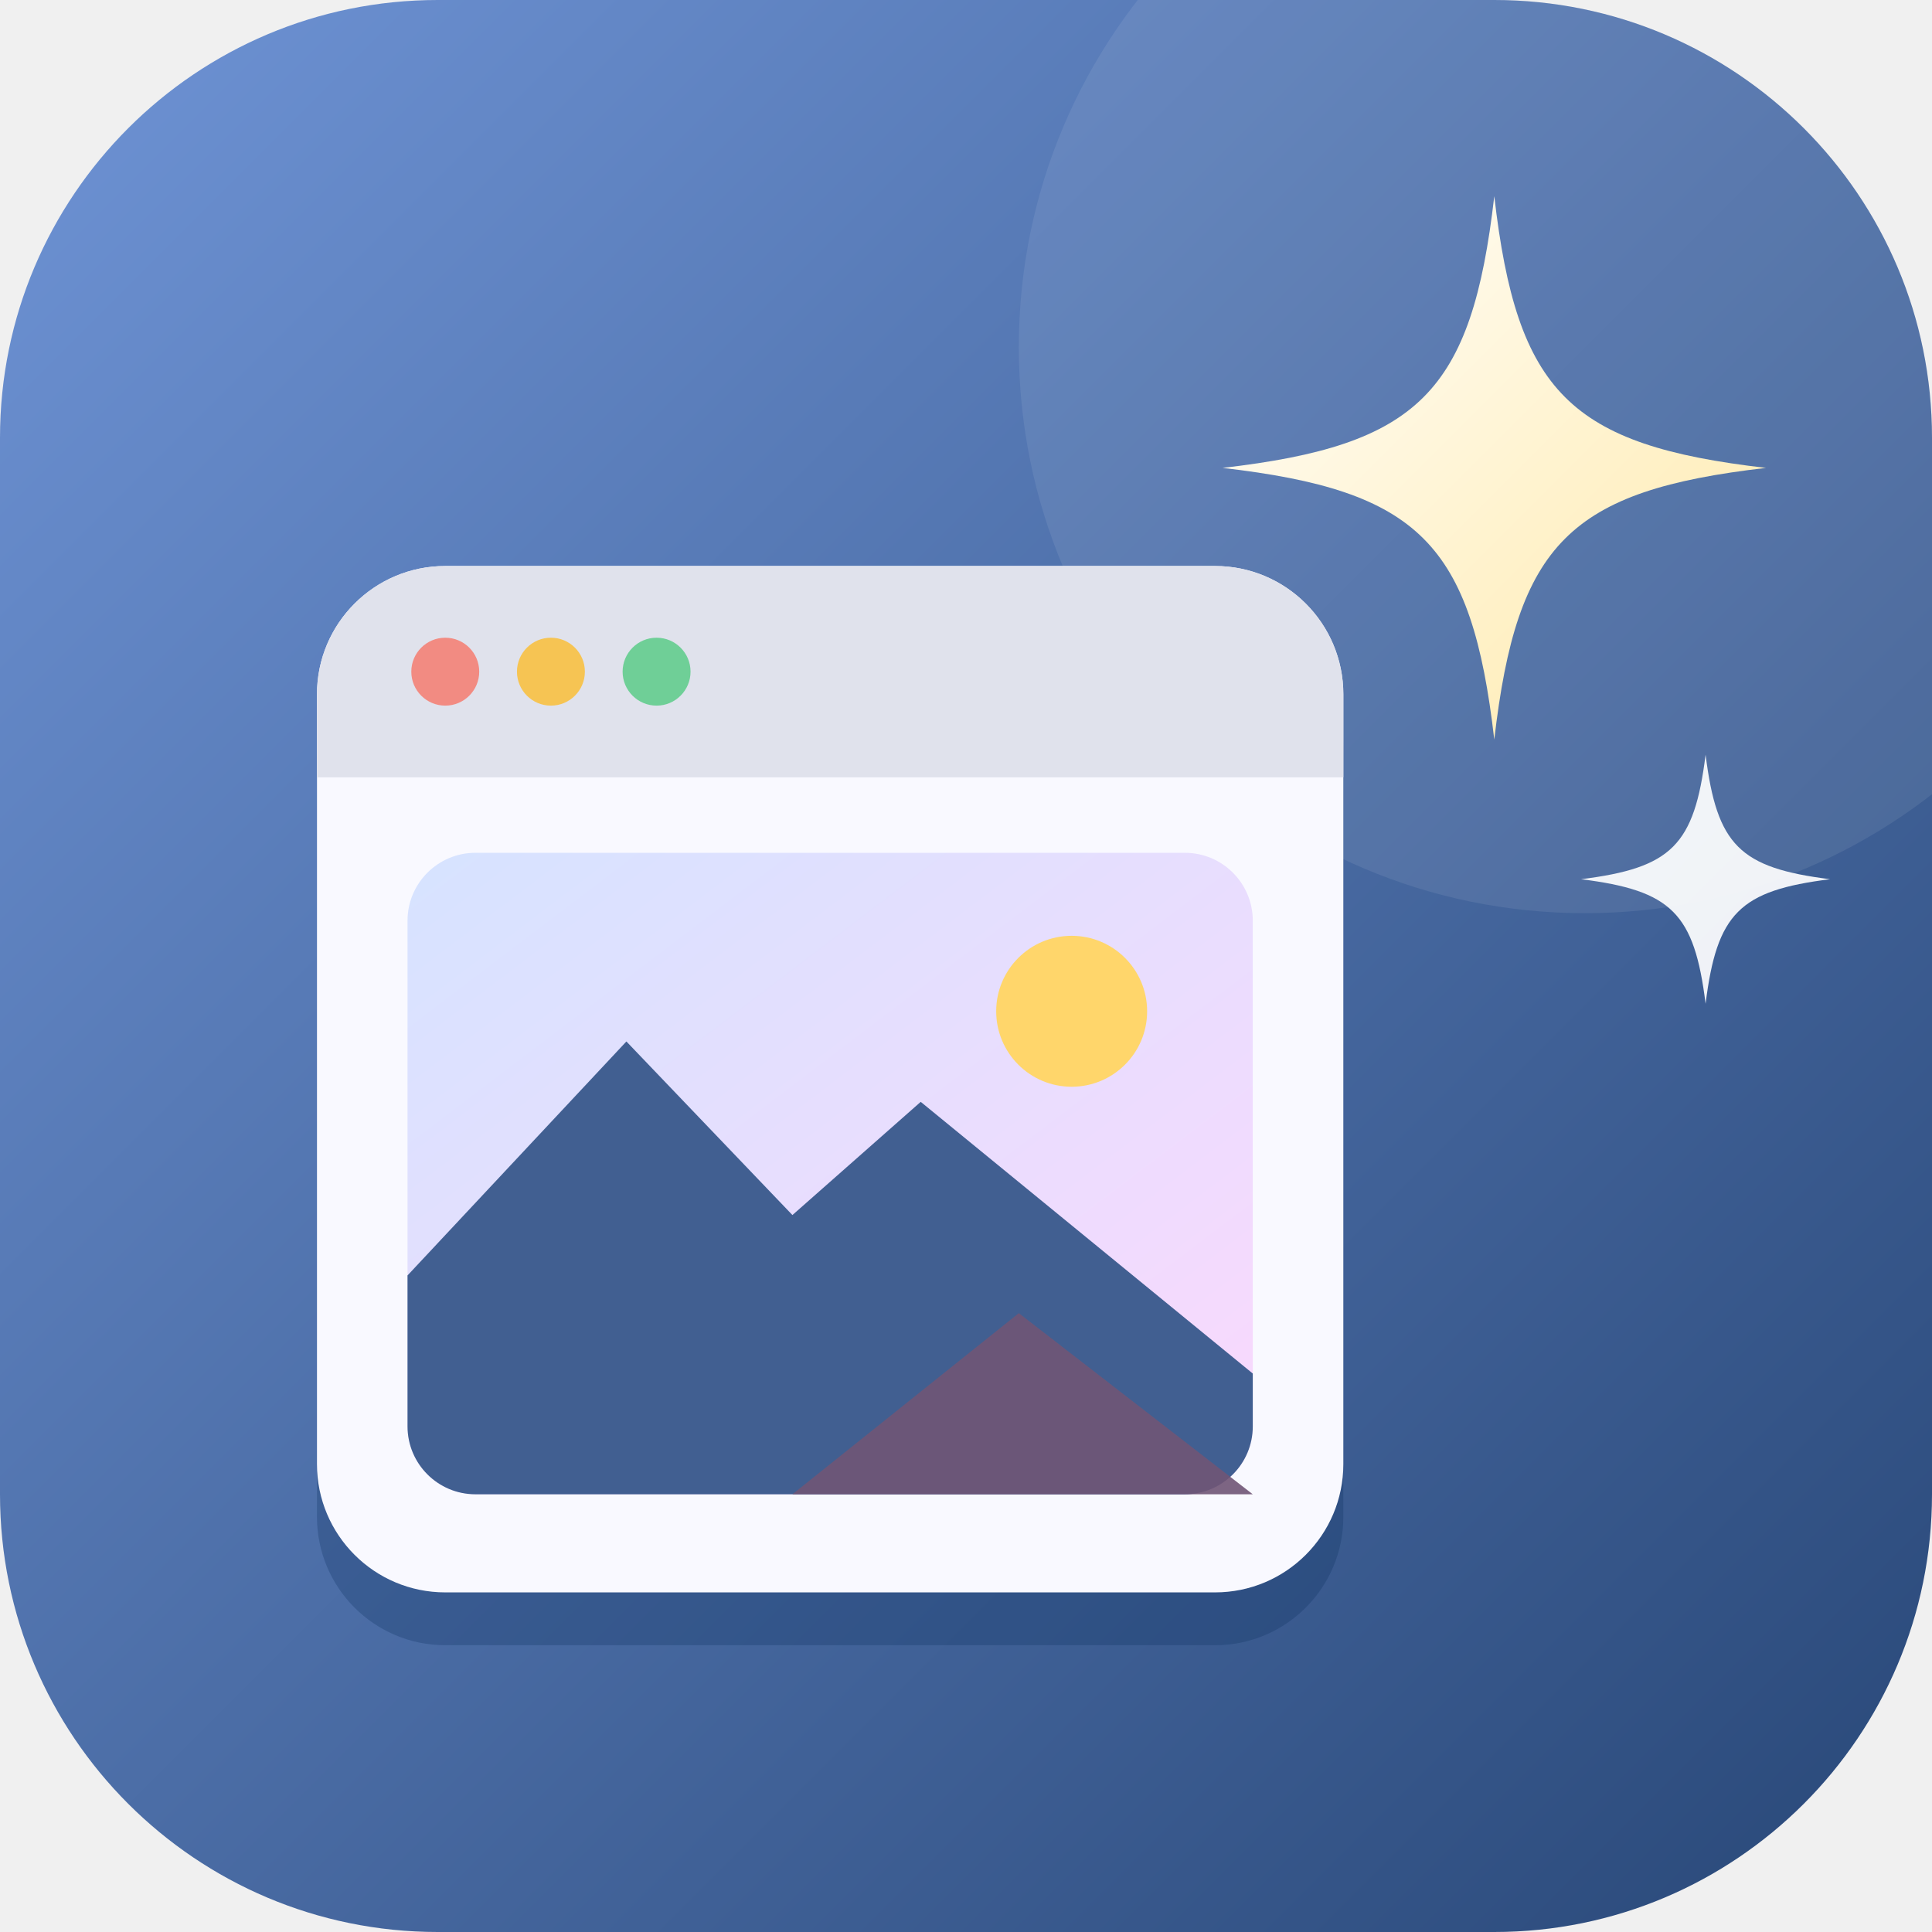
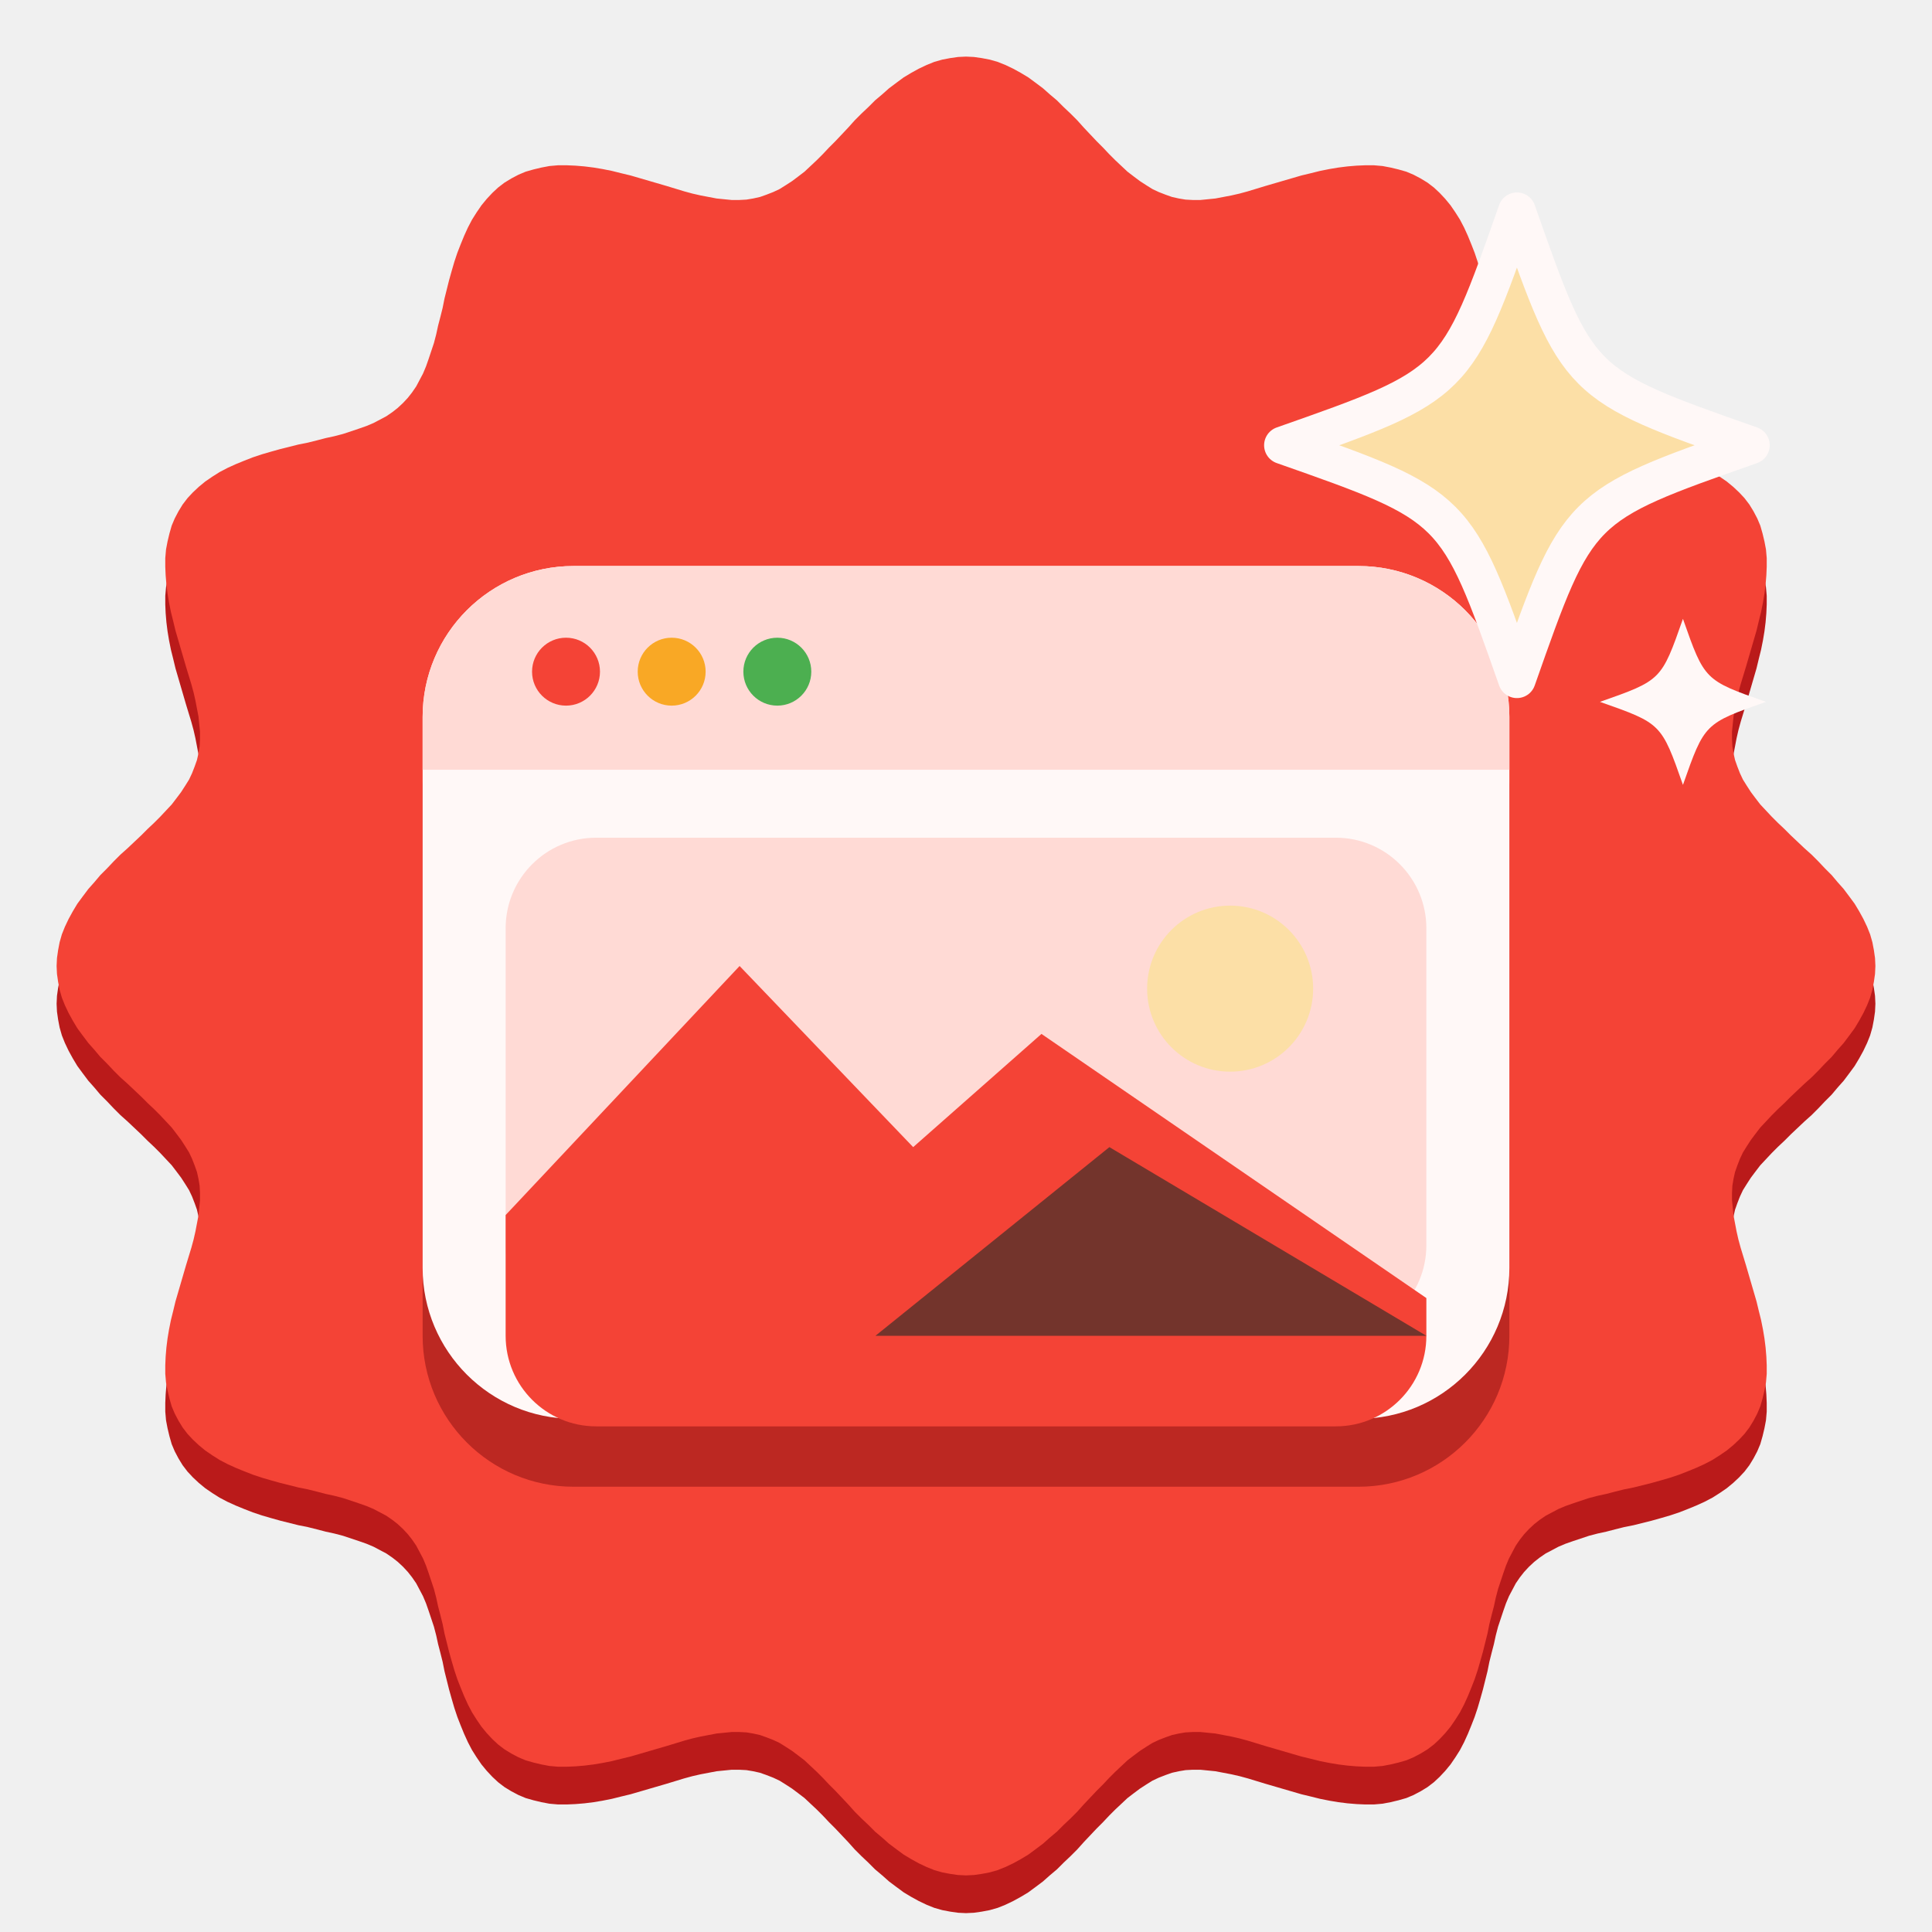
<svg xmlns="http://www.w3.org/2000/svg" viewBox="0 0 512 512" width="512" height="512">
-   <defs>
-     <clipPath id="clip">
-       <rect width="512" height="512" rx="116" />
-     </clipPath>
-     <linearGradient id="bg" x1="0" y1="0" x2="1" y2="1">
-       <stop offset="0" stop-color="#6F94D6" />
-       <stop offset="1" stop-color="#284777" />
-     </linearGradient>
-     <linearGradient id="pic" x1="0" y1="0" x2="1" y2="1">
-       <stop offset="0" stop-color="#D6E3FF" />
-       <stop offset="1" stop-color="#FAD8FD" />
-     </linearGradient>
-     <linearGradient id="glow" x1="0" y1="0" x2="1" y2="1">
-       <stop offset="0" stop-color="#FFFFFF" />
-       <stop offset="1" stop-color="#FFE9A8" />
-     </linearGradient>
-   </defs>
-   <rect width="512" height="512" rx="116" fill="url(#bg)" />
-   <circle cx="420" cy="92" r="150" fill="#FFFFFF" opacity=".08" clip-path="url(#clip)" />
-   <rect x="84" y="150" width="272" height="272" rx="34" fill="#0A305F" opacity=".28" transform="translate(0 14)" />
-   <rect x="84" y="150" width="272" height="272" rx="34" fill="#F9F9FF" />
-   <path d="M84 184a34 34 0 0 1 34-34h204a34 34 0 0 1 34 34v22H84z" fill="#E0E2EC" />
-   <circle cx="118" cy="178" r="9" fill="#F28B82" />
-   <circle cx="146" cy="178" r="9" fill="#F6C453" />
-   <circle cx="174" cy="178" r="9" fill="#6FCF97" />
-   <rect x="108" y="226" width="224" height="170" rx="18" fill="url(#pic)" />
-   <circle cx="284" cy="268" r="20" fill="#FFD66B" />
-   <path d="M108 378V338l58-62 44 46 34-30 88 72v14a18 18 0 0 1-18 18H126a18 18 0 0 1-18-18z" fill="#415F91" />
-   <path d="M210 396l60-48 62 48z" fill="#705575" opacity=".9" />
-   <path d="M396 52c6 52 20 66 72 72-52 6-66 20-72 72-6-52-20-66-72-72 52-6 66-20 72-72z" fill="url(#glow)" />
-   <path d="M452 200c3 24 9 30 33 33-24 3-30 9-33 33-3-24-9-30-33-33 24-3 30-9 33-33z" fill="#FFFFFF" opacity=".92" />
+   <path d="M256.0 15.0 L258.1 15.1 L260.2 15.4 L262.3 15.8 L264.4 16.4 L266.4 17.2 L268.5 18.2 L270.5 19.3 L272.5 20.5 L274.4 21.9 L276.4 23.4 L278.2 25.0 L280.1 26.6 L281.9 28.4 L283.7 30.1 L285.5 31.9 L287.2 33.8 L288.9 35.6 L290.6 37.4 L292.3 39.1 L293.9 40.8 L295.6 42.5 L297.2 44.0 L298.8 45.5 L300.5 46.8 L302.1 48.0 L303.8 49.1 L305.4 50.1 L307.1 50.9 L308.9 51.6 L310.6 52.2 L312.4 52.6 L314.2 52.9 L316.1 53.0 L318.1 53.0 L320.1 52.8 L322.1 52.6 L324.2 52.2 L326.3 51.8 L328.5 51.3 L330.7 50.7 L333.0 50.0 L335.3 49.3 L337.7 48.6 L340.1 47.9 L342.5 47.2 L344.9 46.5 L347.4 45.9 L349.8 45.3 L352.3 44.8 L354.7 44.4 L357.1 44.1 L359.5 43.9 L361.8 43.8 L364.1 43.8 L366.4 44.0 L368.5 44.4 L370.6 44.9 L372.7 45.5 L374.6 46.3 L376.5 47.3 L378.3 48.4 L380.0 49.7 L381.5 51.1 L383.0 52.7 L384.4 54.4 L385.7 56.3 L386.9 58.2 L388.0 60.3 L389.0 62.5 L389.9 64.7 L390.8 67.0 L391.6 69.4 L392.3 71.8 L393.0 74.3 L393.6 76.7 L394.2 79.1 L394.7 81.6 L395.3 84.0 L395.9 86.3 L396.4 88.6 L397.0 90.9 L397.7 93.0 L398.4 95.1 L399.1 97.1 L399.9 99.0 L400.8 100.7 L401.7 102.4 L402.8 104.0 L403.9 105.4 L405.2 106.8 L406.6 108.1 L408.0 109.2 L409.6 110.3 L411.3 111.2 L413.0 112.1 L414.9 112.9 L416.9 113.6 L419.0 114.3 L421.1 115.0 L423.4 115.6 L425.7 116.1 L428.0 116.7 L430.4 117.3 L432.9 117.8 L435.3 118.4 L437.7 119.0 L440.2 119.7 L442.6 120.4 L445.0 121.2 L447.3 122.1 L449.5 123.0 L451.7 124.0 L453.8 125.1 L455.7 126.3 L457.6 127.6 L459.3 129.0 L460.9 130.5 L462.3 132.0 L463.6 133.7 L464.7 135.5 L465.7 137.4 L466.5 139.3 L467.1 141.4 L467.6 143.5 L468.0 145.6 L468.2 147.9 L468.2 150.2 L468.1 152.5 L467.9 154.9 L467.6 157.3 L467.2 159.7 L466.7 162.2 L466.1 164.6 L465.5 167.1 L464.8 169.5 L464.1 171.9 L463.4 174.3 L462.7 176.7 L462.0 179.0 L461.3 181.3 L460.7 183.5 L460.2 185.7 L459.8 187.8 L459.4 189.9 L459.2 191.9 L459.0 193.9 L459.0 195.9 L459.1 197.8 L459.4 199.6 L459.8 201.4 L460.4 203.1 L461.1 204.9 L461.9 206.6 L462.9 208.2 L464.0 209.9 L465.2 211.5 L466.5 213.2 L468.0 214.8 L469.5 216.4 L471.2 218.1 L472.9 219.7 L474.6 221.4 L476.4 223.1 L478.2 224.8 L480.1 226.5 L481.9 228.3 L483.6 230.1 L485.4 231.9 L487.0 233.8 L488.6 235.6 L490.1 237.6 L491.5 239.5 L492.7 241.5 L493.8 243.5 L494.8 245.6 L495.6 247.6 L496.2 249.7 L496.6 251.8 L496.9 253.9 L497.0 256.0 L496.9 258.1 L496.6 260.2 L496.2 262.3 L495.6 264.4 L494.8 266.4 L493.8 268.5 L492.7 270.5 L491.5 272.5 L490.1 274.4 L488.6 276.4 L487.0 278.2 L485.4 280.1 L483.6 281.9 L481.9 283.7 L480.1 285.5 L478.2 287.2 L476.4 288.9 L474.6 290.6 L472.9 292.3 L471.2 293.9 L469.5 295.6 L468.0 297.2 L466.5 298.8 L465.2 300.5 L464.0 302.1 L462.9 303.8 L461.9 305.4 L461.1 307.1 L460.4 308.9 L459.8 310.6 L459.4 312.4 L459.1 314.2 L459.0 316.1 L459.0 318.1 L459.2 320.1 L459.4 322.1 L459.8 324.2 L460.2 326.3 L460.7 328.5 L461.3 330.7 L462.0 333.0 L462.7 335.3 L463.4 337.7 L464.1 340.1 L464.8 342.5 L465.5 344.9 L466.1 347.4 L466.7 349.8 L467.2 352.3 L467.6 354.7 L467.9 357.1 L468.1 359.5 L468.2 361.8 L468.2 364.1 L468.0 366.4 L467.6 368.5 L467.1 370.6 L466.5 372.7 L465.7 374.6 L464.7 376.5 L463.6 378.3 L462.3 380.0 L460.9 381.5 L459.3 383.0 L457.6 384.4 L455.7 385.7 L453.8 386.9 L451.7 388.0 L449.5 389.0 L447.3 389.9 L445.0 390.8 L442.6 391.6 L440.2 392.3 L437.7 393.0 L435.3 393.6 L432.9 394.2 L430.4 394.7 L428.0 395.3 L425.7 395.9 L423.4 396.4 L421.1 397.0 L419.0 397.7 L416.9 398.4 L414.9 399.1 L413.0 399.9 L411.3 400.8 L409.6 401.7 L408.0 402.8 L406.6 403.9 L405.2 405.2 L403.9 406.6 L402.8 408.0 L401.7 409.6 L400.8 411.3 L399.9 413.0 L399.1 414.9 L398.4 416.9 L397.7 419.0 L397.0 421.1 L396.4 423.4 L395.9 425.7 L395.3 428.0 L394.7 430.4 L394.2 432.9 L393.6 435.3 L393.0 437.7 L392.3 440.2 L391.6 442.6 L390.8 445.0 L389.9 447.3 L389.0 449.5 L388.0 451.7 L386.9 453.8 L385.7 455.7 L384.4 457.6 L383.0 459.3 L381.5 460.9 L380.0 462.3 L378.3 463.6 L376.5 464.7 L374.6 465.7 L372.7 466.5 L370.6 467.1 L368.5 467.6 L366.4 468.0 L364.1 468.2 L361.8 468.2 L359.5 468.1 L357.1 467.9 L354.7 467.6 L352.3 467.2 L349.8 466.7 L347.4 466.1 L344.9 465.5 L342.5 464.8 L340.1 464.1 L337.7 463.4 L335.3 462.7 L333.0 462.0 L330.7 461.3 L328.5 460.7 L326.3 460.2 L324.2 459.8 L322.1 459.4 L320.1 459.2 L318.1 459.0 L316.1 459.0 L314.2 459.1 L312.4 459.4 L310.6 459.8 L308.9 460.4 L307.1 461.1 L305.4 461.9 L303.8 462.9 L302.1 464.0 L300.5 465.2 L298.8 466.5 L297.2 468.0 L295.6 469.5 L293.9 471.2 L292.3 472.9 L290.6 474.6 L288.9 476.4 L287.2 478.2 L285.5 480.1 L283.7 481.9 L281.9 483.6 L280.1 485.4 L278.2 487.0 L276.4 488.6 L274.4 490.1 L272.5 491.5 L270.5 492.7 L268.5 493.8 L266.4 494.8 L264.4 495.6 L262.3 496.2 L260.2 496.6 L258.1 496.9 L256.0 497.0 L253.9 496.9 L251.8 496.6 L249.7 496.2 L247.6 495.6 L245.6 494.8 L243.5 493.8 L241.5 492.7 L239.5 491.5 L237.6 490.1 L235.6 488.6 L233.8 487.0 L231.9 485.4 L230.1 483.6 L228.3 481.9 L226.5 480.1 L224.8 478.2 L223.1 476.4 L221.4 474.6 L219.7 472.9 L218.1 471.2 L216.4 469.5 L214.8 468.0 L213.2 466.5 L211.5 465.2 L209.9 464.0 L208.2 462.9 L206.6 461.9 L204.9 461.1 L203.1 460.4 L201.4 459.8 L199.6 459.4 L197.8 459.1 L195.9 459.0 L193.9 459.0 L191.9 459.2 L189.9 459.4 L187.8 459.8 L185.7 460.2 L183.5 460.7 L181.3 461.3 L179.0 462.0 L176.7 462.7 L174.3 463.4 L171.9 464.1 L169.5 464.8 L167.1 465.5 L164.6 466.1 L162.2 466.7 L159.7 467.2 L157.3 467.6 L154.9 467.9 L152.5 468.1 L150.2 468.2 L147.9 468.2 L145.6 468.0 L143.5 467.6 L141.4 467.1 L139.3 466.5 L137.4 465.7 L135.5 464.7 L133.7 463.6 L132.0 462.3 L130.5 460.9 L129.0 459.3 L127.6 457.6 L126.3 455.7 L125.1 453.8 L124.0 451.7 L123.0 449.5 L122.1 447.3 L121.2 445.0 L120.4 442.6 L119.7 440.2 L119.0 437.7 L118.4 435.3 L117.8 432.9 L117.3 430.4 L116.7 428.0 L116.1 425.7 L115.6 423.4 L115.0 421.1 L114.3 419.0 L113.6 416.9 L112.9 414.9 L112.1 413.0 L111.2 411.3 L110.3 409.6 L109.2 408.0 L108.1 406.6 L106.8 405.2 L105.4 403.9 L104.0 402.8 L102.4 401.7 L100.7 400.8 L99.0 399.9 L97.1 399.1 L95.1 398.4 L93.0 397.7 L90.9 397.0 L88.6 396.4 L86.3 395.9 L84.0 395.3 L81.6 394.7 L79.1 394.2 L76.7 393.6 L74.3 393.0 L71.8 392.3 L69.4 391.6 L67.0 390.8 L64.7 389.9 L62.5 389.0 L60.3 388.0 L58.2 386.9 L56.3 385.7 L54.4 384.4 L52.7 383.0 L51.1 381.5 L49.7 380.0 L48.4 378.3 L47.3 376.5 L46.3 374.6 L45.5 372.7 L44.9 370.6 L44.4 368.5 L44.0 366.4 L43.8 364.1 L43.8 361.8 L43.9 359.5 L44.1 357.1 L44.4 354.7 L44.8 352.3 L45.3 349.8 L45.9 347.4 L46.5 344.9 L47.2 342.5 L47.9 340.1 L48.6 337.7 L49.3 335.3 L50.0 333.0 L50.7 330.7 L51.3 328.5 L51.8 326.3 L52.2 324.2 L52.6 322.1 L52.8 320.1 L53.0 318.1 L53.0 316.1 L52.9 314.2 L52.6 312.4 L52.2 310.6 L51.6 308.9 L50.9 307.1 L50.1 305.4 L49.1 303.8 L48.0 302.1 L46.8 300.5 L45.5 298.8 L44.0 297.2 L42.5 295.6 L40.8 293.9 L39.1 292.3 L37.4 290.6 L35.6 288.9 L33.8 287.2 L31.9 285.5 L30.1 283.7 L28.4 281.9 L26.6 280.1 L25.0 278.2 L23.4 276.4 L21.9 274.4 L20.5 272.5 L19.3 270.5 L18.2 268.5 L17.2 266.4 L16.4 264.4 L15.8 262.3 L15.4 260.2 L15.1 258.1 L15.0 256.0 L15.1 253.9 L15.4 251.8 L15.8 249.7 L16.4 247.6 L17.2 245.6 L18.2 243.5 L19.3 241.5 L20.5 239.5 L21.9 237.6 L23.4 235.6 L25.0 233.8 L26.6 231.9 L28.4 230.1 L30.1 228.3 L31.9 226.5 L33.8 224.8 L35.6 223.1 L37.4 221.4 L39.1 219.7 L40.8 218.1 L42.5 216.4 L44.0 214.8 L45.5 213.2 L46.8 211.5 L48.0 209.9 L49.1 208.2 L50.1 206.6 L50.9 204.9 L51.6 203.1 L52.2 201.4 L52.6 199.6 L52.9 197.8 L53.0 195.9 L53.0 193.9 L52.8 191.9 L52.6 189.9 L52.2 187.8 L51.8 185.7 L51.3 183.5 L50.7 181.3 L50.0 179.0 L49.3 176.7 L48.6 174.3 L47.9 171.9 L47.2 169.5 L46.5 167.1 L45.9 164.6 L45.3 162.2 L44.8 159.7 L44.4 157.3 L44.1 154.9 L43.9 152.5 L43.8 150.2 L43.8 147.9 L44.0 145.6 L44.4 143.5 L44.9 141.4 L45.5 139.3 L46.3 137.4 L47.3 135.5 L48.4 133.7 L49.7 132.0 L51.1 130.5 L52.7 129.0 L54.4 127.6 L56.3 126.3 L58.2 125.1 L60.3 124.0 L62.5 123.0 L64.7 122.1 L67.0 121.2 L69.4 120.4 L71.8 119.7 L74.3 119.0 L76.7 118.4 L79.1 117.8 L81.6 117.3 L84.0 116.7 L86.3 116.1 L88.6 115.6 L90.9 115.0 L93.0 114.3 L95.1 113.6 L97.1 112.9 L99.0 112.1 L100.7 111.2 L102.4 110.3 L104.0 109.2 L105.4 108.1 L106.8 106.8 L108.1 105.4 L109.2 104.0 L110.3 102.4 L111.2 100.7 L112.1 99.0 L112.9 97.1 L113.6 95.1 L114.3 93.0 L115.0 90.9 L115.6 88.6 L116.1 86.3 L116.7 84.0 L117.3 81.6 L117.8 79.1 L118.4 76.7 L119.0 74.3 L119.7 71.8 L120.4 69.4 L121.2 67.0 L122.1 64.7 L123.0 62.5 L124.0 60.3 L125.1 58.2 L126.3 56.3 L127.6 54.4 L129.0 52.7 L130.5 51.1 L132.0 49.7 L133.7 48.4 L135.5 47.3 L137.4 46.3 L139.3 45.5 L141.4 44.9 L143.5 44.4 L145.6 44.0 L147.9 43.8 L150.2 43.8 L152.5 43.9 L154.9 44.1 L157.3 44.4 L159.7 44.8 L162.2 45.3 L164.6 45.9 L167.1 46.5 L169.5 47.2 L171.9 47.9 L174.3 48.6 L176.7 49.3 L179.0 50.0 L181.3 50.7 L183.5 51.3 L185.7 51.8 L187.8 52.2 L189.9 52.6 L191.9 52.8 L193.9 53.0 L195.9 53.0 L197.8 52.9 L199.6 52.6 L201.4 52.2 L203.1 51.6 L204.9 50.9 L206.6 50.1 L208.2 49.1 L209.9 48.0 L211.5 46.8 L213.2 45.5 L214.8 44.0 L216.4 42.5 L218.1 40.8 L219.7 39.1 L221.4 37.4 L223.1 35.6 L224.8 33.8 L226.5 31.9 L228.3 30.1 L230.1 28.4 L231.9 26.6 L233.8 25.0 L235.6 23.4 L237.6 21.9 L239.5 20.5 L241.5 19.3 L243.5 18.2 L245.6 17.2 L247.6 16.4 L249.7 15.8 L251.8 15.4 L253.9 15.1Z" transform="translate(0 10)" fill="#BA1A1A" />
+   <path d="M256.0 15.0 L258.1 15.1 L260.2 15.4 L262.3 15.8 L264.4 16.4 L266.4 17.2 L268.5 18.2 L270.5 19.3 L272.5 20.5 L274.4 21.9 L276.4 23.4 L278.2 25.0 L280.1 26.6 L281.9 28.4 L283.7 30.1 L285.5 31.9 L287.2 33.8 L288.9 35.6 L290.6 37.4 L292.3 39.1 L293.9 40.8 L295.6 42.5 L297.2 44.0 L298.8 45.5 L300.5 46.8 L302.1 48.0 L303.8 49.1 L305.4 50.1 L307.1 50.9 L308.9 51.6 L310.6 52.2 L312.4 52.6 L314.2 52.9 L316.1 53.0 L318.1 53.0 L320.1 52.8 L322.1 52.6 L324.2 52.2 L326.3 51.8 L328.5 51.3 L330.7 50.7 L333.0 50.0 L335.3 49.3 L337.7 48.6 L340.1 47.9 L342.5 47.2 L344.9 46.5 L347.4 45.9 L349.8 45.3 L352.3 44.8 L354.7 44.4 L357.1 44.1 L359.5 43.9 L361.8 43.8 L364.1 43.8 L366.4 44.0 L368.5 44.4 L370.6 44.9 L372.7 45.5 L374.6 46.3 L376.5 47.3 L378.3 48.4 L380.0 49.7 L381.5 51.1 L383.0 52.7 L384.4 54.4 L385.7 56.3 L386.9 58.2 L388.0 60.3 L389.0 62.5 L389.9 64.7 L390.8 67.0 L391.6 69.4 L392.3 71.8 L393.0 74.3 L393.6 76.7 L394.2 79.1 L394.7 81.6 L395.3 84.0 L395.9 86.3 L396.4 88.6 L397.0 90.9 L397.7 93.0 L398.4 95.1 L399.1 97.1 L399.9 99.0 L400.8 100.7 L401.7 102.4 L402.8 104.0 L403.9 105.4 L405.2 106.8 L406.6 108.1 L408.0 109.2 L409.6 110.3 L411.3 111.2 L413.0 112.1 L414.9 112.9 L416.9 113.6 L419.0 114.3 L421.1 115.0 L423.4 115.6 L425.7 116.1 L428.0 116.7 L430.4 117.3 L432.9 117.8 L435.3 118.4 L437.7 119.0 L440.2 119.7 L442.6 120.4 L445.0 121.2 L447.3 122.1 L449.5 123.0 L451.7 124.0 L453.8 125.1 L455.7 126.3 L457.6 127.6 L459.3 129.0 L460.9 130.5 L462.3 132.0 L463.6 133.7 L464.7 135.5 L465.7 137.4 L466.5 139.3 L467.1 141.4 L467.6 143.5 L468.0 145.6 L468.2 147.9 L468.2 150.2 L468.1 152.5 L467.9 154.9 L467.6 157.3 L467.2 159.7 L466.7 162.2 L466.1 164.6 L465.5 167.1 L464.8 169.5 L464.1 171.9 L463.4 174.3 L462.7 176.7 L462.0 179.0 L461.3 181.3 L460.7 183.5 L460.2 185.7 L459.8 187.8 L459.4 189.9 L459.2 191.9 L459.0 193.9 L459.0 195.9 L459.1 197.8 L459.4 199.6 L459.8 201.4 L460.4 203.1 L461.1 204.9 L461.9 206.6 L462.9 208.2 L464.0 209.9 L465.2 211.5 L466.5 213.2 L468.0 214.8 L469.5 216.4 L471.2 218.1 L472.9 219.7 L474.6 221.4 L476.4 223.1 L478.2 224.8 L480.1 226.5 L481.9 228.3 L483.6 230.1 L485.4 231.9 L487.0 233.8 L488.6 235.6 L490.1 237.6 L491.5 239.5 L492.7 241.5 L493.8 243.5 L494.8 245.6 L495.6 247.6 L496.2 249.7 L496.6 251.8 L496.9 253.9 L497.0 256.0 L496.9 258.1 L496.6 260.2 L496.2 262.3 L495.6 264.4 L494.8 266.4 L493.8 268.5 L492.7 270.5 L491.5 272.5 L490.1 274.4 L488.6 276.4 L487.0 278.2 L485.4 280.1 L483.6 281.9 L481.9 283.7 L480.1 285.5 L478.2 287.2 L476.4 288.9 L474.6 290.6 L472.9 292.3 L471.2 293.9 L469.5 295.6 L468.0 297.2 L466.5 298.8 L465.2 300.5 L464.0 302.1 L462.9 303.8 L461.9 305.4 L461.1 307.1 L460.4 308.9 L459.8 310.6 L459.4 312.4 L459.1 314.2 L459.0 316.1 L459.0 318.1 L459.2 320.1 L459.4 322.1 L459.8 324.2 L460.2 326.3 L460.7 328.5 L461.3 330.7 L462.0 333.0 L462.7 335.3 L463.4 337.7 L464.1 340.1 L464.8 342.5 L465.5 344.9 L466.1 347.4 L466.7 349.8 L467.2 352.3 L467.6 354.7 L467.9 357.1 L468.1 359.5 L468.2 361.8 L468.2 364.1 L468.0 366.4 L467.6 368.5 L467.1 370.6 L466.5 372.7 L465.7 374.6 L464.7 376.5 L463.6 378.3 L462.3 380.0 L460.9 381.5 L459.3 383.0 L457.6 384.4 L455.7 385.7 L453.8 386.9 L451.7 388.0 L449.5 389.0 L447.3 389.9 L445.0 390.8 L442.6 391.6 L440.2 392.3 L437.7 393.0 L435.3 393.6 L432.9 394.2 L430.4 394.7 L428.0 395.3 L425.7 395.9 L423.4 396.4 L421.1 397.0 L419.0 397.7 L416.9 398.4 L414.9 399.1 L413.0 399.9 L411.3 400.8 L409.6 401.7 L408.0 402.8 L406.6 403.9 L405.2 405.2 L403.9 406.6 L402.8 408.0 L401.7 409.6 L400.8 411.3 L399.9 413.0 L399.1 414.9 L398.4 416.9 L397.7 419.0 L397.0 421.1 L396.4 423.4 L395.9 425.7 L395.3 428.0 L394.7 430.4 L394.2 432.9 L393.6 435.3 L393.0 437.7 L392.3 440.2 L391.6 442.6 L390.8 445.0 L389.9 447.3 L389.0 449.5 L388.0 451.7 L386.9 453.8 L385.7 455.7 L384.4 457.6 L383.0 459.3 L381.5 460.9 L380.0 462.3 L378.3 463.6 L376.5 464.7 L374.6 465.7 L372.7 466.5 L370.6 467.1 L368.5 467.6 L366.4 468.0 L364.1 468.2 L361.8 468.2 L359.5 468.1 L357.1 467.9 L354.7 467.6 L352.3 467.2 L349.8 466.7 L347.4 466.1 L344.9 465.5 L342.5 464.8 L340.1 464.1 L337.7 463.4 L335.3 462.7 L333.0 462.0 L330.7 461.3 L328.5 460.7 L326.3 460.2 L324.2 459.8 L322.1 459.4 L320.1 459.2 L318.1 459.0 L316.1 459.0 L314.2 459.1 L312.4 459.4 L310.6 459.8 L308.9 460.4 L307.1 461.1 L305.4 461.9 L303.8 462.9 L302.1 464.0 L300.5 465.2 L298.8 466.5 L297.2 468.0 L295.6 469.5 L293.9 471.2 L292.3 472.9 L290.6 474.6 L288.9 476.4 L287.2 478.2 L285.5 480.1 L283.7 481.9 L281.9 483.6 L280.1 485.4 L278.2 487.0 L276.4 488.6 L274.4 490.1 L272.5 491.5 L270.5 492.7 L268.5 493.8 L266.4 494.8 L264.4 495.6 L262.3 496.2 L260.2 496.6 L258.1 496.9 L256.0 497.0 L253.9 496.9 L251.8 496.6 L249.7 496.2 L247.6 495.6 L245.6 494.8 L243.5 493.8 L241.5 492.7 L239.5 491.5 L237.6 490.1 L235.6 488.6 L233.8 487.0 L231.9 485.4 L230.1 483.6 L228.3 481.9 L226.5 480.1 L224.8 478.2 L223.1 476.4 L221.4 474.6 L219.7 472.9 L218.1 471.2 L216.4 469.5 L214.8 468.0 L213.2 466.5 L211.5 465.2 L209.9 464.0 L208.2 462.9 L206.6 461.9 L204.9 461.1 L203.1 460.4 L201.4 459.8 L199.6 459.4 L197.8 459.1 L195.9 459.0 L193.9 459.0 L191.9 459.2 L189.9 459.4 L187.8 459.8 L185.7 460.2 L183.5 460.7 L181.3 461.3 L179.0 462.0 L176.7 462.7 L174.3 463.4 L171.9 464.1 L169.5 464.8 L167.1 465.5 L164.6 466.1 L162.2 466.7 L159.7 467.2 L157.3 467.6 L154.9 467.9 L152.5 468.1 L150.2 468.2 L147.9 468.2 L145.6 468.0 L143.5 467.6 L141.4 467.1 L139.3 466.5 L137.4 465.7 L135.5 464.7 L133.7 463.6 L132.0 462.3 L130.5 460.9 L129.0 459.3 L127.6 457.6 L126.3 455.7 L125.1 453.8 L124.0 451.7 L123.0 449.5 L122.1 447.3 L121.2 445.0 L120.4 442.6 L119.7 440.2 L119.0 437.7 L118.4 435.3 L117.8 432.9 L117.3 430.4 L116.7 428.0 L116.1 425.7 L115.6 423.4 L115.0 421.1 L114.3 419.0 L113.6 416.9 L112.9 414.9 L112.1 413.0 L111.2 411.3 L110.3 409.6 L109.2 408.0 L108.1 406.6 L106.8 405.2 L105.4 403.9 L104.0 402.8 L102.4 401.7 L100.7 400.8 L99.0 399.9 L97.1 399.1 L95.1 398.4 L93.0 397.7 L90.9 397.0 L88.6 396.4 L86.3 395.9 L84.0 395.3 L81.6 394.7 L79.1 394.2 L76.7 393.6 L74.3 393.0 L71.8 392.3 L69.4 391.6 L67.0 390.8 L64.7 389.9 L62.5 389.0 L60.3 388.0 L58.2 386.9 L56.3 385.7 L54.4 384.4 L52.7 383.0 L51.1 381.5 L49.7 380.0 L48.4 378.3 L47.3 376.5 L46.3 374.6 L45.5 372.7 L44.9 370.6 L44.4 368.5 L44.0 366.4 L43.8 364.1 L43.8 361.8 L43.9 359.5 L44.1 357.1 L44.4 354.7 L44.8 352.3 L45.3 349.8 L45.9 347.4 L46.5 344.9 L47.2 342.5 L47.9 340.1 L48.6 337.7 L49.3 335.3 L50.0 333.0 L50.7 330.7 L51.3 328.5 L51.8 326.3 L52.2 324.2 L52.6 322.1 L52.8 320.1 L53.0 318.1 L53.0 316.1 L52.9 314.2 L52.6 312.4 L52.2 310.6 L51.6 308.9 L50.9 307.1 L50.1 305.4 L49.1 303.8 L48.0 302.1 L46.8 300.5 L45.5 298.8 L44.0 297.2 L42.5 295.6 L40.8 293.9 L39.1 292.3 L37.4 290.6 L35.6 288.9 L33.8 287.2 L31.9 285.5 L30.1 283.7 L28.4 281.9 L26.6 280.1 L25.0 278.2 L23.4 276.4 L21.9 274.4 L20.5 272.5 L19.3 270.5 L18.2 268.5 L17.2 266.4 L16.4 264.4 L15.8 262.3 L15.4 260.2 L15.1 258.1 L15.0 256.0 L15.1 253.9 L15.4 251.8 L15.8 249.7 L16.4 247.6 L17.2 245.6 L18.2 243.5 L19.3 241.5 L20.5 239.5 L21.9 237.6 L23.4 235.6 L25.0 233.8 L26.6 231.9 L28.4 230.1 L30.1 228.3 L31.9 226.5 L33.8 224.8 L35.6 223.1 L37.4 221.4 L39.1 219.7 L40.8 218.1 L42.5 216.4 L44.0 214.8 L45.5 213.2 L46.8 211.5 L48.0 209.9 L49.1 208.2 L50.1 206.6 L50.9 204.9 L51.6 203.1 L52.2 201.4 L52.6 199.6 L52.9 197.8 L53.0 195.9 L53.0 193.9 L52.8 191.9 L52.6 189.9 L52.2 187.8 L51.8 185.7 L51.3 183.5 L50.7 181.3 L50.0 179.0 L49.3 176.7 L48.6 174.3 L47.9 171.9 L47.2 169.5 L46.5 167.1 L45.9 164.6 L45.3 162.2 L44.8 159.7 L44.4 157.3 L44.1 154.9 L43.9 152.5 L43.8 150.2 L43.8 147.9 L44.0 145.6 L44.4 143.5 L44.9 141.4 L45.5 139.3 L46.3 137.4 L47.3 135.5 L48.4 133.7 L49.7 132.0 L51.1 130.5 L52.7 129.0 L54.4 127.6 L56.3 126.3 L58.2 125.1 L60.3 124.0 L62.5 123.0 L64.7 122.1 L67.0 121.2 L69.4 120.4 L71.8 119.7 L74.3 119.0 L76.7 118.4 L79.1 117.8 L81.6 117.3 L84.0 116.7 L86.3 116.1 L88.6 115.6 L90.9 115.0 L93.0 114.3 L95.1 113.6 L97.1 112.9 L99.0 112.1 L100.7 111.2 L102.4 110.3 L104.0 109.2 L105.4 108.1 L106.8 106.8 L108.1 105.4 L109.2 104.0 L110.3 102.4 L111.2 100.7 L112.1 99.0 L112.9 97.1 L113.6 95.1 L114.3 93.0 L115.0 90.9 L115.6 88.6 L116.1 86.3 L116.7 84.0 L117.3 81.6 L117.8 79.1 L118.4 76.7 L119.0 74.3 L119.7 71.8 L120.4 69.4 L121.2 67.0 L122.1 64.7 L123.0 62.5 L124.0 60.3 L125.1 58.2 L126.3 56.3 L127.6 54.4 L129.0 52.7 L130.5 51.1 L132.0 49.7 L133.7 48.4 L135.5 47.3 L137.4 46.3 L139.3 45.5 L141.4 44.9 L143.5 44.4 L145.6 44.0 L147.9 43.8 L150.2 43.8 L152.5 43.9 L154.9 44.1 L157.3 44.4 L159.7 44.8 L162.2 45.3 L164.6 45.9 L167.1 46.5 L169.5 47.2 L171.9 47.9 L174.3 48.6 L176.7 49.3 L179.0 50.0 L181.3 50.7 L183.5 51.3 L185.7 51.8 L187.8 52.2 L189.9 52.6 L191.9 52.8 L193.9 53.0 L195.9 53.0 L197.8 52.9 L199.6 52.6 L201.4 52.2 L203.1 51.6 L204.9 50.9 L206.6 50.1 L208.2 49.1 L209.9 48.0 L211.5 46.8 L213.2 45.5 L214.8 44.0 L216.4 42.5 L218.1 40.8 L219.7 39.1 L221.4 37.4 L223.1 35.6 L224.8 33.8 L226.5 31.9 L228.3 30.1 L230.1 28.4 L231.9 26.6 L233.8 25.0 L235.6 23.4 L237.6 21.9 L239.5 20.5 L241.5 19.3 L243.5 18.2 L245.6 17.2 L247.6 16.4 L249.7 15.8 L251.8 15.4 L253.9 15.1Z" fill="#F44336" />
+   <rect x="112" y="168" width="288" height="226" rx="40" fill="#690005" opacity=".4" />
+   <rect x="112" y="150" width="288" height="226" rx="40" fill="#FFF8F7" />
+   <path d="M112 190a40 40 0 0 1 40-40h208a40 40 0 0 1 40 40v14H112z" fill="#FFDAD5" />
+   <circle cx="150" cy="178" r="9" fill="#F44336" />
+   <circle cx="178" cy="178" r="9" fill="#F9A825" />
+   <circle cx="206" cy="178" r="9" fill="#4CAF50" />
+   <rect x="134" y="222" width="244" height="132" rx="24" fill="#FFDAD5" />
+   <circle cx="326" cy="262" r="22" fill="#FCDFA6" />
+   <path d="M134 330v-8l62-66 46 48 34-30 102 70v10a24 24 0 0 1-24 24H158a24 24 0 0 1-24-24z" fill="#F44336" />
+   <path d="M232 354l62-50 84 50z" fill="#73342C" />
+   <path d="M402 56 C418.12 101.88 418.12 101.88 464 118 C418.12 134.12 418.12 134.12 402 180 C385.88 134.12 385.88 134.12 340 118 C385.88 101.88 385.88 101.88 402 56Z" fill="#FCDFA6" stroke="#FFF8F7" stroke-width="10" stroke-linejoin="round" />
+   <path d="M446 164 C451.72 180.28 451.72 180.28 468 186 C451.72 191.72 451.72 191.72 446 208 C440.28 191.72 440.28 191.72 424 186 C440.28 180.28 440.28 180.28 446 164Z" fill="#FFF8F7" />
</svg>
